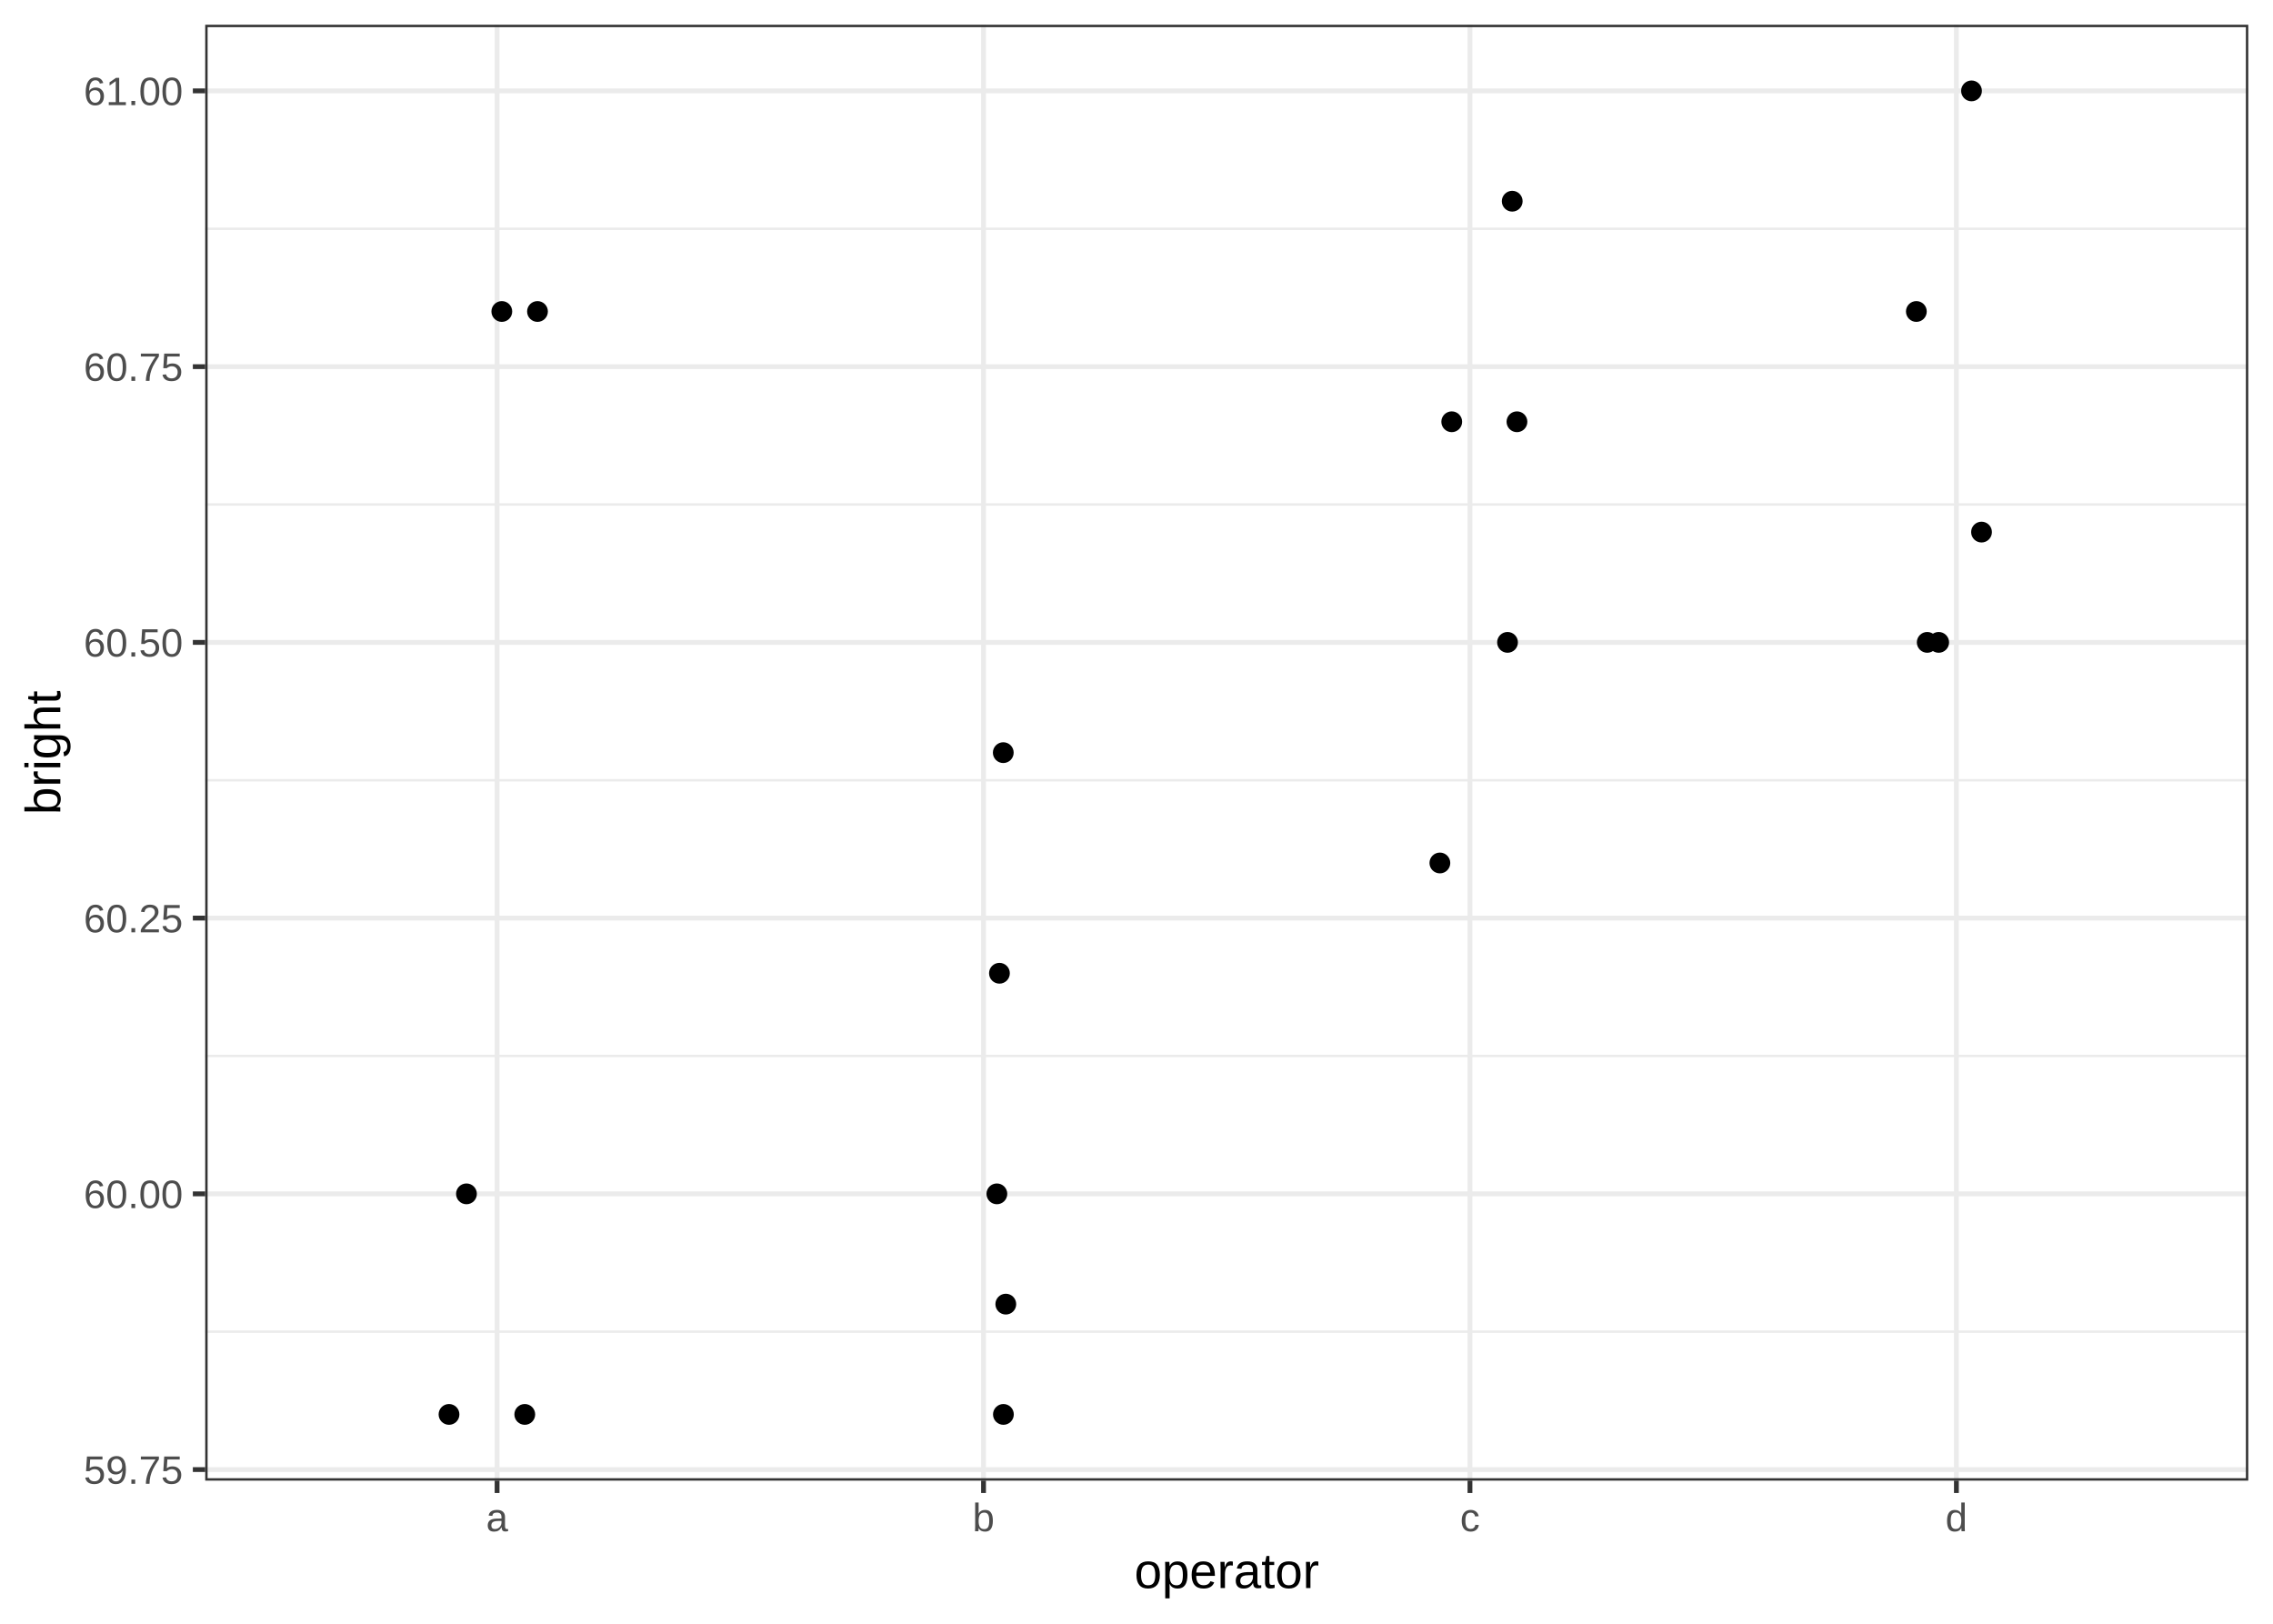
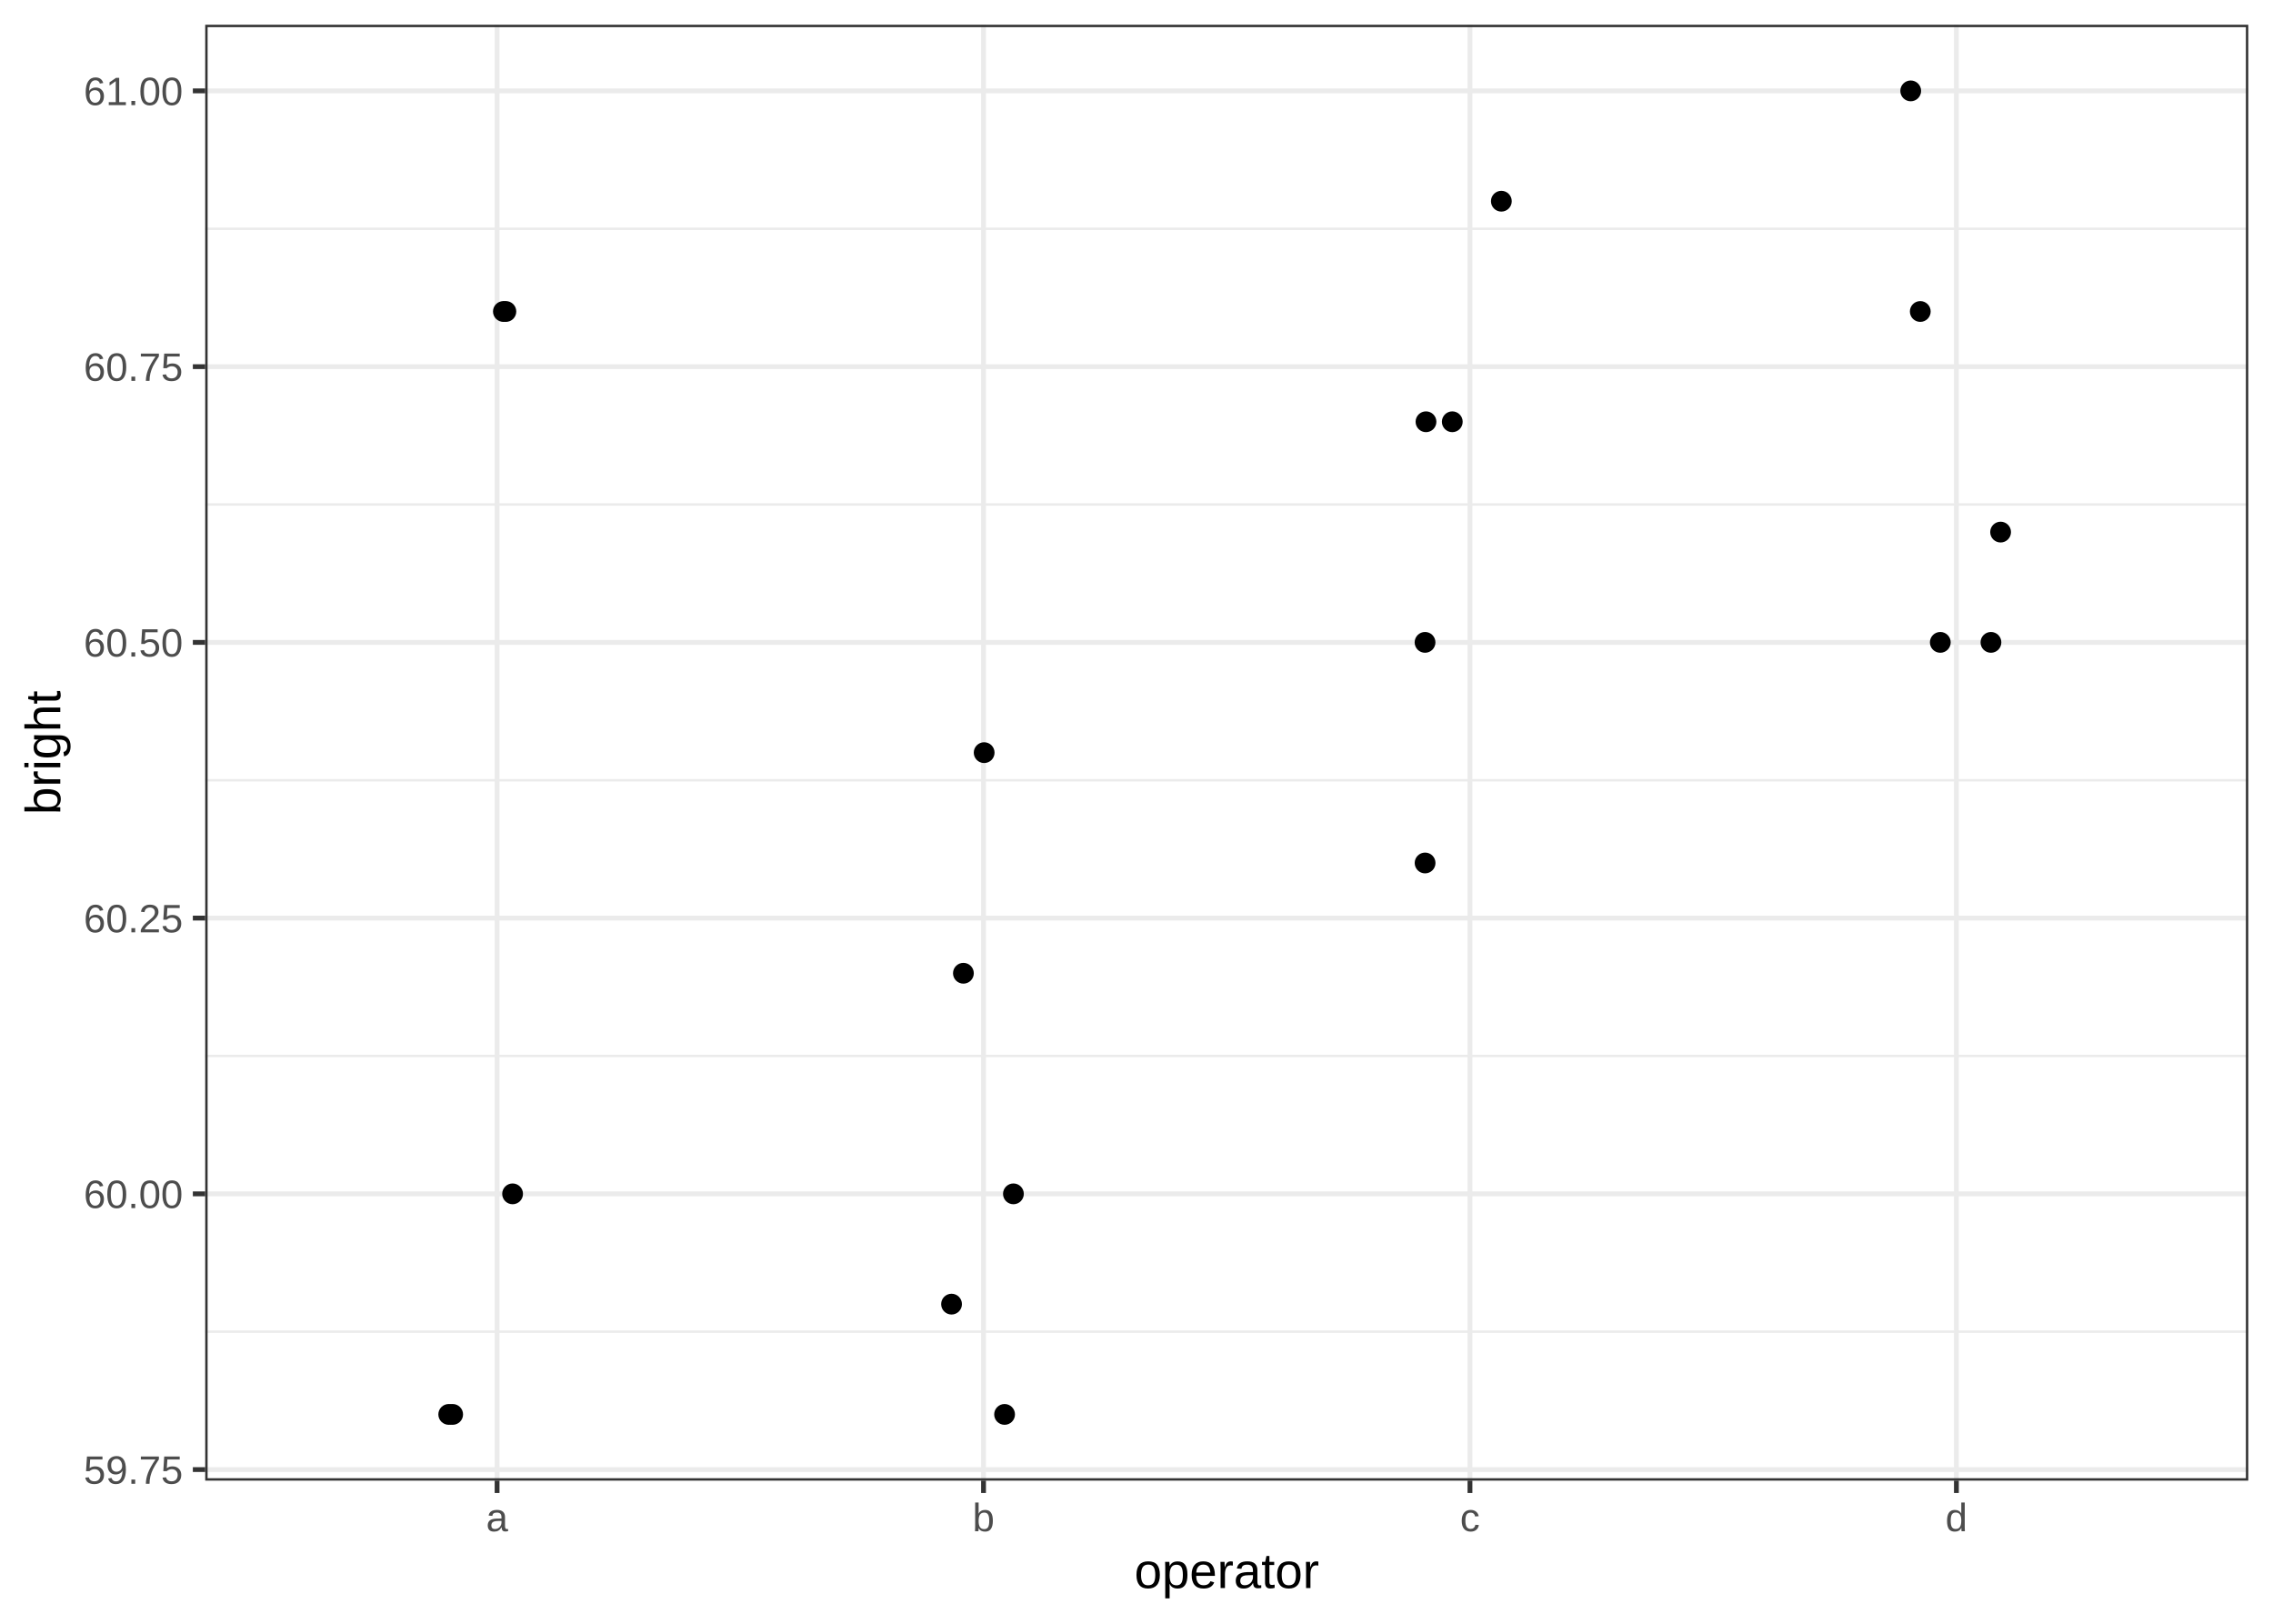
<svg xmlns="http://www.w3.org/2000/svg" class="svglite" width="504.00pt" height="360.00pt" viewBox="0 0 504.00 360.00">
  <defs>
    <style type="text/css">
    .svglite line, .svglite polyline, .svglite polygon, .svglite path, .svglite rect, .svglite circle {
      fill: none;
      stroke: #000000;
      stroke-linecap: round;
      stroke-linejoin: round;
      stroke-miterlimit: 10.00;
    }
    .svglite text {
      white-space: pre;
    }
  </style>
  </defs>
  <rect width="100%" height="100%" style="stroke: none; fill: #FFFFFF;" />
  <defs>
    <clipPath id="cpMC4wMHw1MDQuMDB8MC4wMHwzNjAuMDA=">
      <rect x="0.00" y="0.00" width="504.00" height="360.00" />
    </clipPath>
  </defs>
  <g clip-path="url(#cpMC4wMHw1MDQuMDB8MC4wMHwzNjAuMDA=)">
    <rect x="0.00" y="0.00" width="504.00" height="360.00" style="stroke-width: 1.07; stroke: #FFFFFF; fill: #FFFFFF;" />
  </g>
  <defs>
    <clipPath id="cpNDUuNTB8NDk4LjUyfDUuNDh8MzI4LjI3">
      <rect x="45.50" y="5.48" width="453.02" height="322.79" />
    </clipPath>
  </defs>
  <g clip-path="url(#cpNDUuNTB8NDk4LjUyfDUuNDh8MzI4LjI3)">
    <rect x="45.50" y="5.48" width="453.02" height="322.79" style="stroke-width: 1.07; stroke: none; fill: #FFFFFF;" />
    <polyline points="45.50,295.25 498.52,295.25 " style="stroke-width: 0.53; stroke: #EBEBEB; stroke-linecap: butt;" />
    <polyline points="45.50,234.12 498.52,234.12 " style="stroke-width: 0.53; stroke: #EBEBEB; stroke-linecap: butt;" />
    <polyline points="45.50,172.99 498.52,172.99 " style="stroke-width: 0.53; stroke: #EBEBEB; stroke-linecap: butt;" />
    <polyline points="45.50,111.85 498.52,111.85 " style="stroke-width: 0.53; stroke: #EBEBEB; stroke-linecap: butt;" />
    <polyline points="45.50,50.72 498.52,50.72 " style="stroke-width: 0.53; stroke: #EBEBEB; stroke-linecap: butt;" />
    <polyline points="45.50,325.82 498.52,325.82 " style="stroke-width: 1.07; stroke: #EBEBEB; stroke-linecap: butt;" />
    <polyline points="45.50,264.69 498.52,264.69 " style="stroke-width: 1.07; stroke: #EBEBEB; stroke-linecap: butt;" />
    <polyline points="45.50,203.55 498.52,203.55 " style="stroke-width: 1.07; stroke: #EBEBEB; stroke-linecap: butt;" />
    <polyline points="45.50,142.42 498.52,142.42 " style="stroke-width: 1.07; stroke: #EBEBEB; stroke-linecap: butt;" />
    <polyline points="45.50,81.29 498.52,81.29 " style="stroke-width: 1.07; stroke: #EBEBEB; stroke-linecap: butt;" />
    <polyline points="45.50,20.15 498.52,20.15 " style="stroke-width: 1.07; stroke: #EBEBEB; stroke-linecap: butt;" />
    <polyline points="110.22,328.27 110.22,5.48 " style="stroke-width: 1.07; stroke: #EBEBEB; stroke-linecap: butt;" />
    <polyline points="218.08,328.27 218.08,5.48 " style="stroke-width: 1.07; stroke: #EBEBEB; stroke-linecap: butt;" />
    <polyline points="325.94,328.27 325.94,5.48 " style="stroke-width: 1.07; stroke: #EBEBEB; stroke-linecap: butt;" />
    <polyline points="433.80,328.27 433.80,5.48 " style="stroke-width: 1.07; stroke: #EBEBEB; stroke-linecap: butt;" />
-     <circle cx="99.56" cy="313.59" r="1.95" style="stroke-width: 0.71; fill: #000000;" />
-     <circle cx="103.43" cy="264.69" r="1.95" style="stroke-width: 0.71; fill: #000000;" />
-     <circle cx="119.18" cy="69.06" r="1.95" style="stroke-width: 0.71; fill: #000000;" />
-     <circle cx="111.27" cy="69.06" r="1.95" style="stroke-width: 0.71; fill: #000000;" />
-     <circle cx="116.36" cy="313.59" r="1.95" style="stroke-width: 0.71; fill: #000000;" />
-     <circle cx="222.49" cy="313.59" r="1.95" style="stroke-width: 0.71; fill: #000000;" />
-     <circle cx="221.61" cy="215.78" r="1.95" style="stroke-width: 0.71; fill: #000000;" />
-     <circle cx="222.46" cy="166.87" r="1.95" style="stroke-width: 0.71; fill: #000000;" />
-     <circle cx="223.02" cy="289.14" r="1.95" style="stroke-width: 0.71; fill: #000000;" />
-     <circle cx="221.04" cy="264.69" r="1.95" style="stroke-width: 0.71; fill: #000000;" />
-     <circle cx="321.90" cy="93.51" r="1.95" style="stroke-width: 0.71; fill: #000000;" />
-     <circle cx="336.36" cy="93.51" r="1.95" style="stroke-width: 0.71; fill: #000000;" />
-     <circle cx="334.27" cy="142.42" r="1.95" style="stroke-width: 0.71; fill: #000000;" />
-     <circle cx="335.31" cy="44.61" r="1.95" style="stroke-width: 0.71; fill: #000000;" />
-     <circle cx="319.27" cy="191.33" r="1.95" style="stroke-width: 0.71; fill: #000000;" />
-     <circle cx="437.15" cy="20.15" r="1.95" style="stroke-width: 0.71; fill: #000000;" />
-     <circle cx="424.92" cy="69.06" r="1.95" style="stroke-width: 0.71; fill: #000000;" />
-     <circle cx="439.37" cy="117.97" r="1.95" style="stroke-width: 0.71; fill: #000000;" />
-     <circle cx="427.33" cy="142.42" r="1.95" style="stroke-width: 0.71; fill: #000000;" />
-     <circle cx="429.87" cy="142.42" r="1.95" style="stroke-width: 0.71; fill: #000000;" />
+     <circle cx="99.50" cy="313.59" r="1.95" style="stroke-width: 0.71; fill: #000000;" />
+     <circle cx="113.66" cy="264.69" r="1.95" style="stroke-width: 0.71; fill: #000000;" />
+     <circle cx="111.62" cy="69.06" r="1.95" style="stroke-width: 0.71; fill: #000000;" />
+     <circle cx="112.17" cy="69.06" r="1.95" style="stroke-width: 0.71; fill: #000000;" />
+     <circle cx="100.37" cy="313.59" r="1.95" style="stroke-width: 0.71; fill: #000000;" />
+     <circle cx="222.75" cy="313.59" r="1.95" style="stroke-width: 0.71; fill: #000000;" />
+     <circle cx="213.62" cy="215.78" r="1.95" style="stroke-width: 0.71; fill: #000000;" />
+     <circle cx="218.22" cy="166.87" r="1.95" style="stroke-width: 0.71; fill: #000000;" />
+     <circle cx="210.99" cy="289.14" r="1.95" style="stroke-width: 0.71; fill: #000000;" />
+     <circle cx="224.71" cy="264.69" r="1.95" style="stroke-width: 0.71; fill: #000000;" />
+     <circle cx="316.19" cy="93.51" r="1.95" style="stroke-width: 0.71; fill: #000000;" />
+     <circle cx="322.02" cy="93.51" r="1.95" style="stroke-width: 0.71; fill: #000000;" />
+     <circle cx="315.98" cy="142.42" r="1.95" style="stroke-width: 0.71; fill: #000000;" />
+     <circle cx="332.90" cy="44.61" r="1.95" style="stroke-width: 0.71; fill: #000000;" />
+     <circle cx="315.99" cy="191.33" r="1.95" style="stroke-width: 0.71; fill: #000000;" />
+     <circle cx="423.67" cy="20.15" r="1.95" style="stroke-width: 0.71; fill: #000000;" />
+     <circle cx="425.79" cy="69.06" r="1.95" style="stroke-width: 0.71; fill: #000000;" />
+     <circle cx="443.60" cy="117.97" r="1.95" style="stroke-width: 0.71; fill: #000000;" />
+     <circle cx="430.23" cy="142.42" r="1.95" style="stroke-width: 0.71; fill: #000000;" />
+     <circle cx="441.46" cy="142.42" r="1.95" style="stroke-width: 0.71; fill: #000000;" />
    <rect x="45.50" y="5.48" width="453.02" height="322.79" style="stroke-width: 1.07; stroke: #333333;" />
  </g>
  <g clip-path="url(#cpMC4wMHw1MDQuMDB8MC4wMHwzNjAuMDA=)">
    <text x="40.57" y="328.97" text-anchor="end" style="font-size: 8.80px;fill: #4D4D4D; font-family: &quot;Arial&quot;;" textLength="22.02px" lengthAdjust="spacingAndGlyphs">59.75</text>
    <text x="40.57" y="267.84" text-anchor="end" style="font-size: 8.80px;fill: #4D4D4D; font-family: &quot;Arial&quot;;" textLength="22.02px" lengthAdjust="spacingAndGlyphs">60.00</text>
    <text x="40.57" y="206.71" text-anchor="end" style="font-size: 8.80px;fill: #4D4D4D; font-family: &quot;Arial&quot;;" textLength="22.02px" lengthAdjust="spacingAndGlyphs">60.25</text>
    <text x="40.57" y="145.57" text-anchor="end" style="font-size: 8.80px;fill: #4D4D4D; font-family: &quot;Arial&quot;;" textLength="22.02px" lengthAdjust="spacingAndGlyphs">60.50</text>
    <text x="40.57" y="84.44" text-anchor="end" style="font-size: 8.80px;fill: #4D4D4D; font-family: &quot;Arial&quot;;" textLength="22.02px" lengthAdjust="spacingAndGlyphs">60.75</text>
    <text x="40.57" y="23.31" text-anchor="end" style="font-size: 8.80px;fill: #4D4D4D; font-family: &quot;Arial&quot;;" textLength="22.02px" lengthAdjust="spacingAndGlyphs">61.00</text>
    <polyline points="42.76,325.82 45.50,325.82 " style="stroke-width: 1.07; stroke: #333333; stroke-linecap: butt;" />
    <polyline points="42.76,264.69 45.50,264.69 " style="stroke-width: 1.07; stroke: #333333; stroke-linecap: butt;" />
    <polyline points="42.76,203.55 45.50,203.55 " style="stroke-width: 1.07; stroke: #333333; stroke-linecap: butt;" />
    <polyline points="42.76,142.42 45.50,142.42 " style="stroke-width: 1.07; stroke: #333333; stroke-linecap: butt;" />
    <polyline points="42.76,81.29 45.50,81.29 " style="stroke-width: 1.07; stroke: #333333; stroke-linecap: butt;" />
    <polyline points="42.76,20.15 45.50,20.15 " style="stroke-width: 1.07; stroke: #333333; stroke-linecap: butt;" />
    <polyline points="110.22,331.01 110.22,328.27 " style="stroke-width: 1.07; stroke: #333333; stroke-linecap: butt;" />
    <polyline points="218.08,331.01 218.08,328.27 " style="stroke-width: 1.07; stroke: #333333; stroke-linecap: butt;" />
    <polyline points="325.94,331.01 325.94,328.27 " style="stroke-width: 1.07; stroke: #333333; stroke-linecap: butt;" />
    <polyline points="433.80,331.01 433.80,328.27 " style="stroke-width: 1.07; stroke: #333333; stroke-linecap: butt;" />
    <text x="110.22" y="339.50" text-anchor="middle" style="font-size: 8.80px;fill: #4D4D4D; font-family: &quot;Arial&quot;;" textLength="4.90px" lengthAdjust="spacingAndGlyphs">a</text>
    <text x="218.08" y="339.50" text-anchor="middle" style="font-size: 8.80px;fill: #4D4D4D; font-family: &quot;Arial&quot;;" textLength="4.90px" lengthAdjust="spacingAndGlyphs">b</text>
    <text x="325.94" y="339.50" text-anchor="middle" style="font-size: 8.80px;fill: #4D4D4D; font-family: &quot;Arial&quot;;" textLength="4.40px" lengthAdjust="spacingAndGlyphs">c</text>
    <text x="433.80" y="339.50" text-anchor="middle" style="font-size: 8.80px;fill: #4D4D4D; font-family: &quot;Arial&quot;;" textLength="4.90px" lengthAdjust="spacingAndGlyphs">d</text>
    <text x="272.01" y="352.09" text-anchor="middle" style="font-size: 11.00px; font-family: &quot;Arial&quot;;" textLength="40.98px" lengthAdjust="spacingAndGlyphs">operator</text>
    <text transform="translate(13.37,166.87) rotate(-90)" text-anchor="middle" style="font-size: 11.00px; font-family: &quot;Arial&quot;;" textLength="27.52px" lengthAdjust="spacingAndGlyphs">bright</text>
  </g>
</svg>
